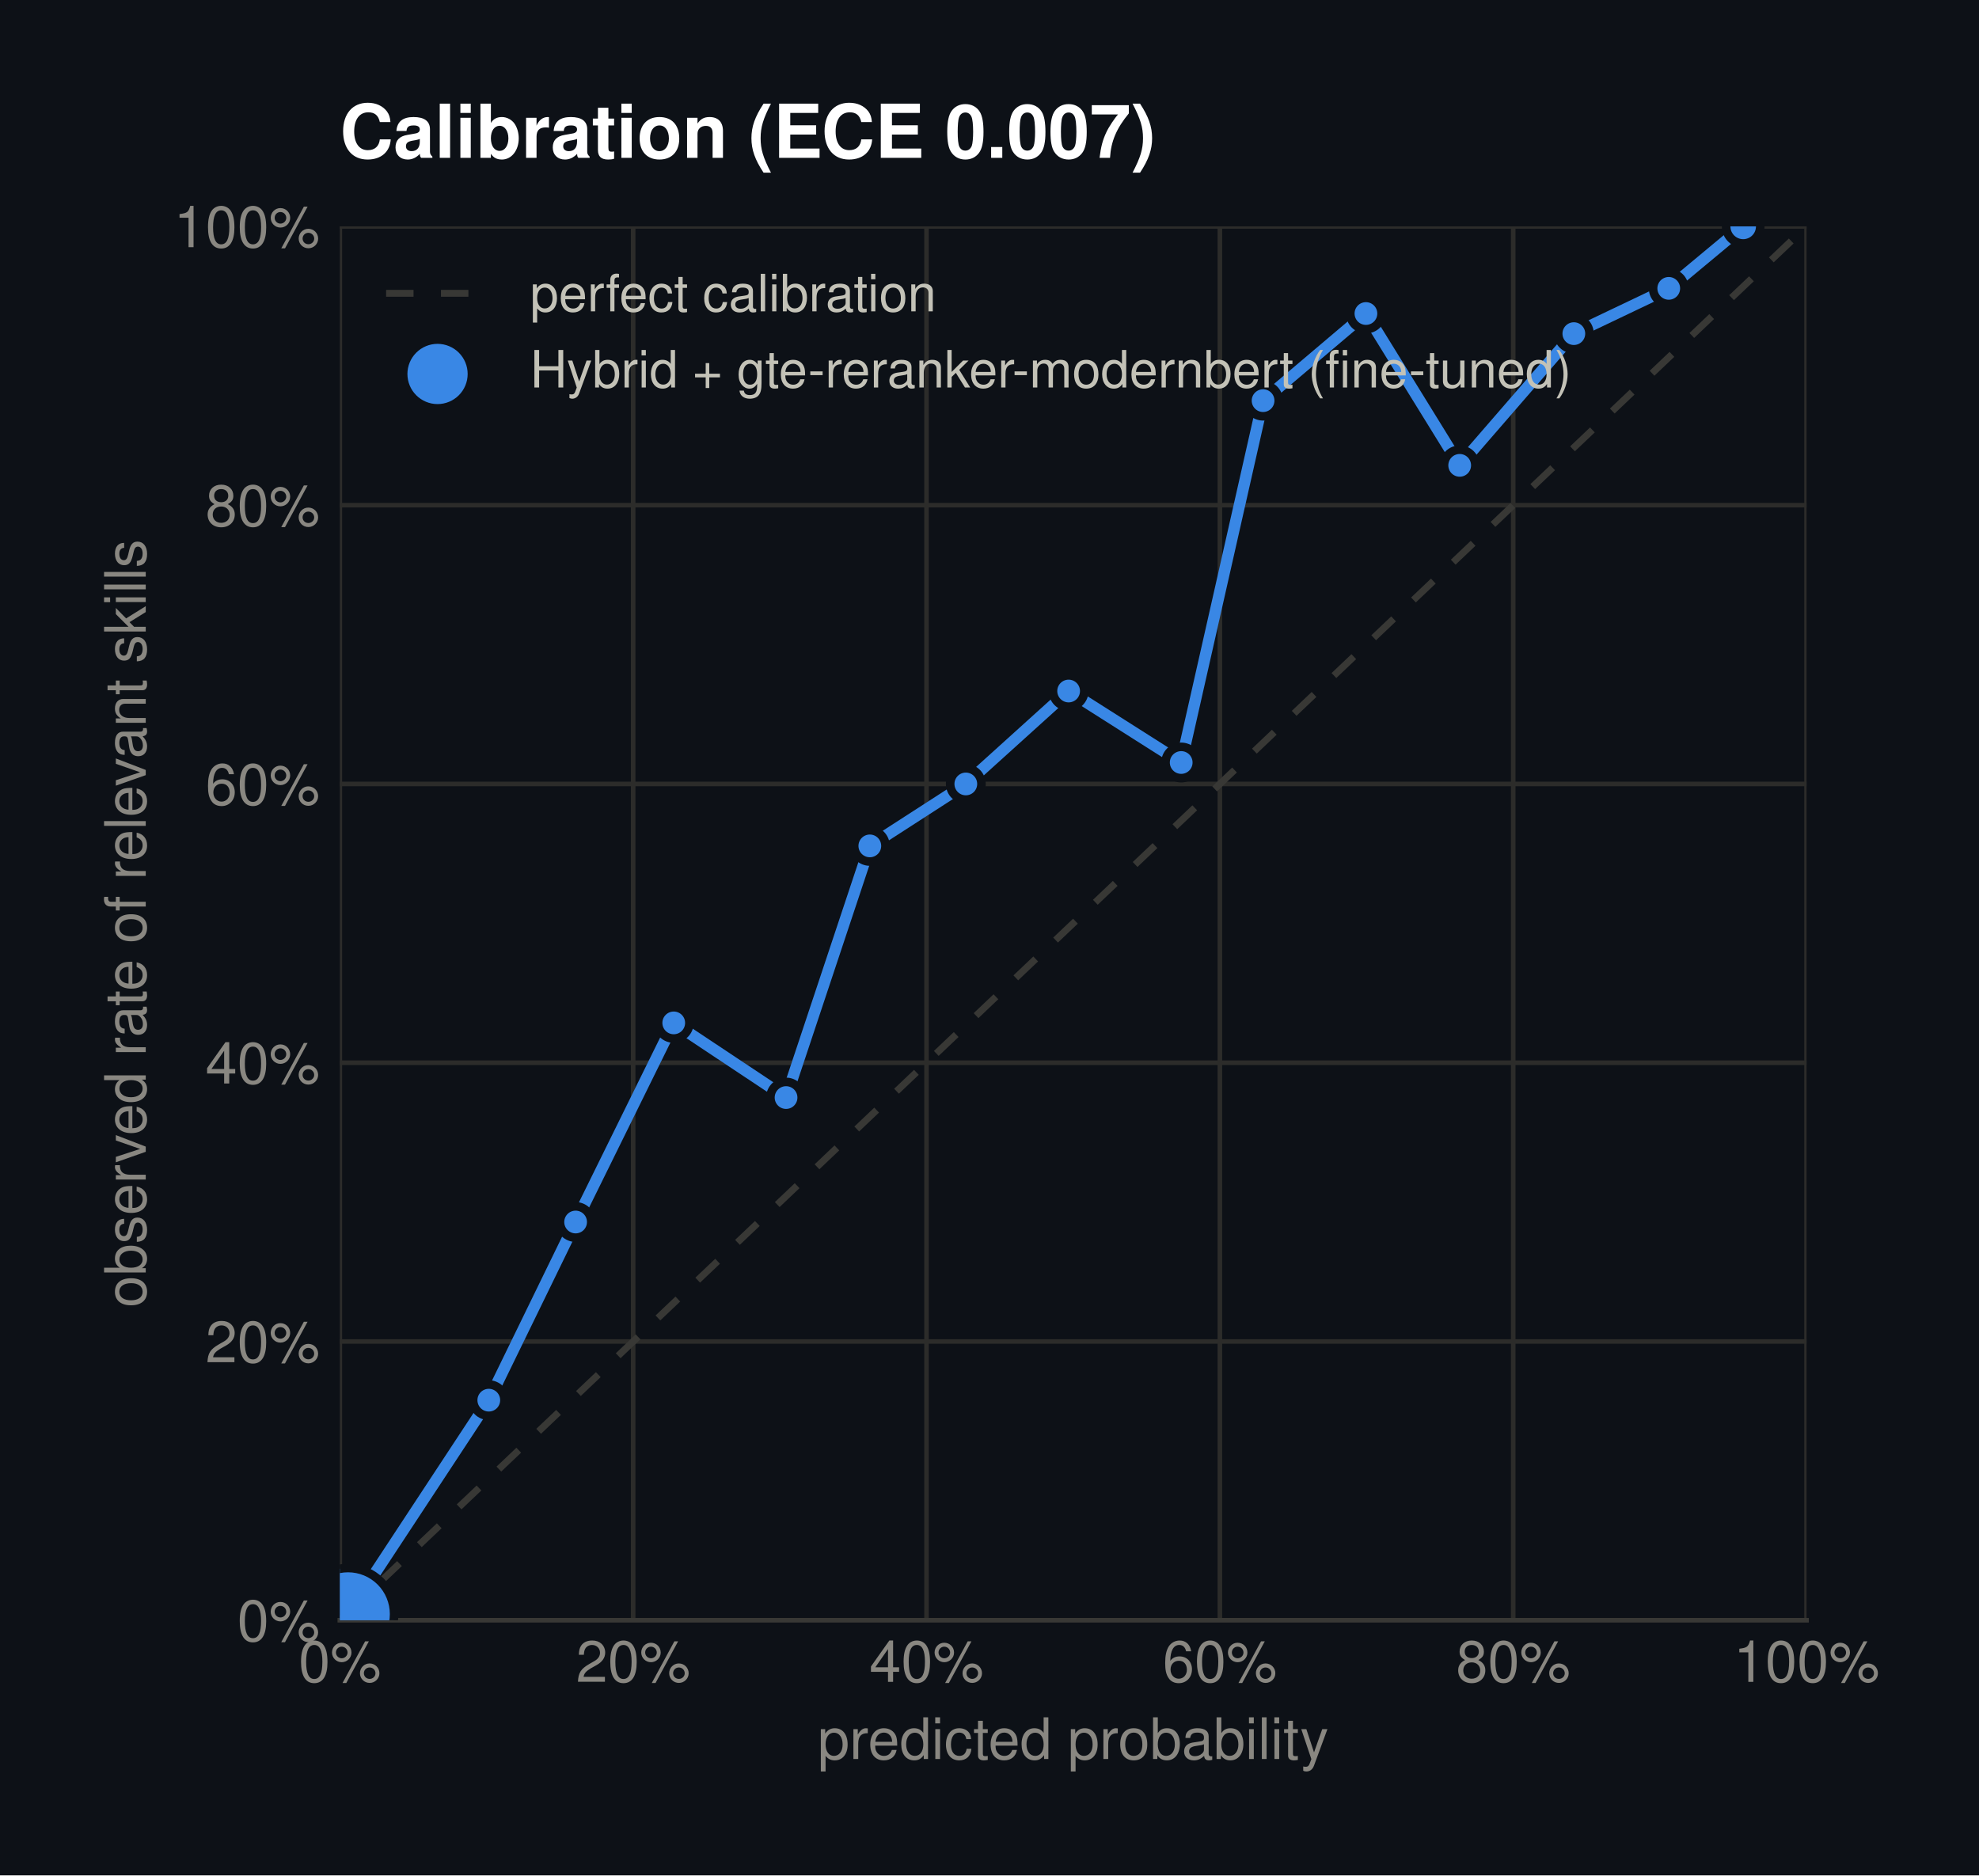
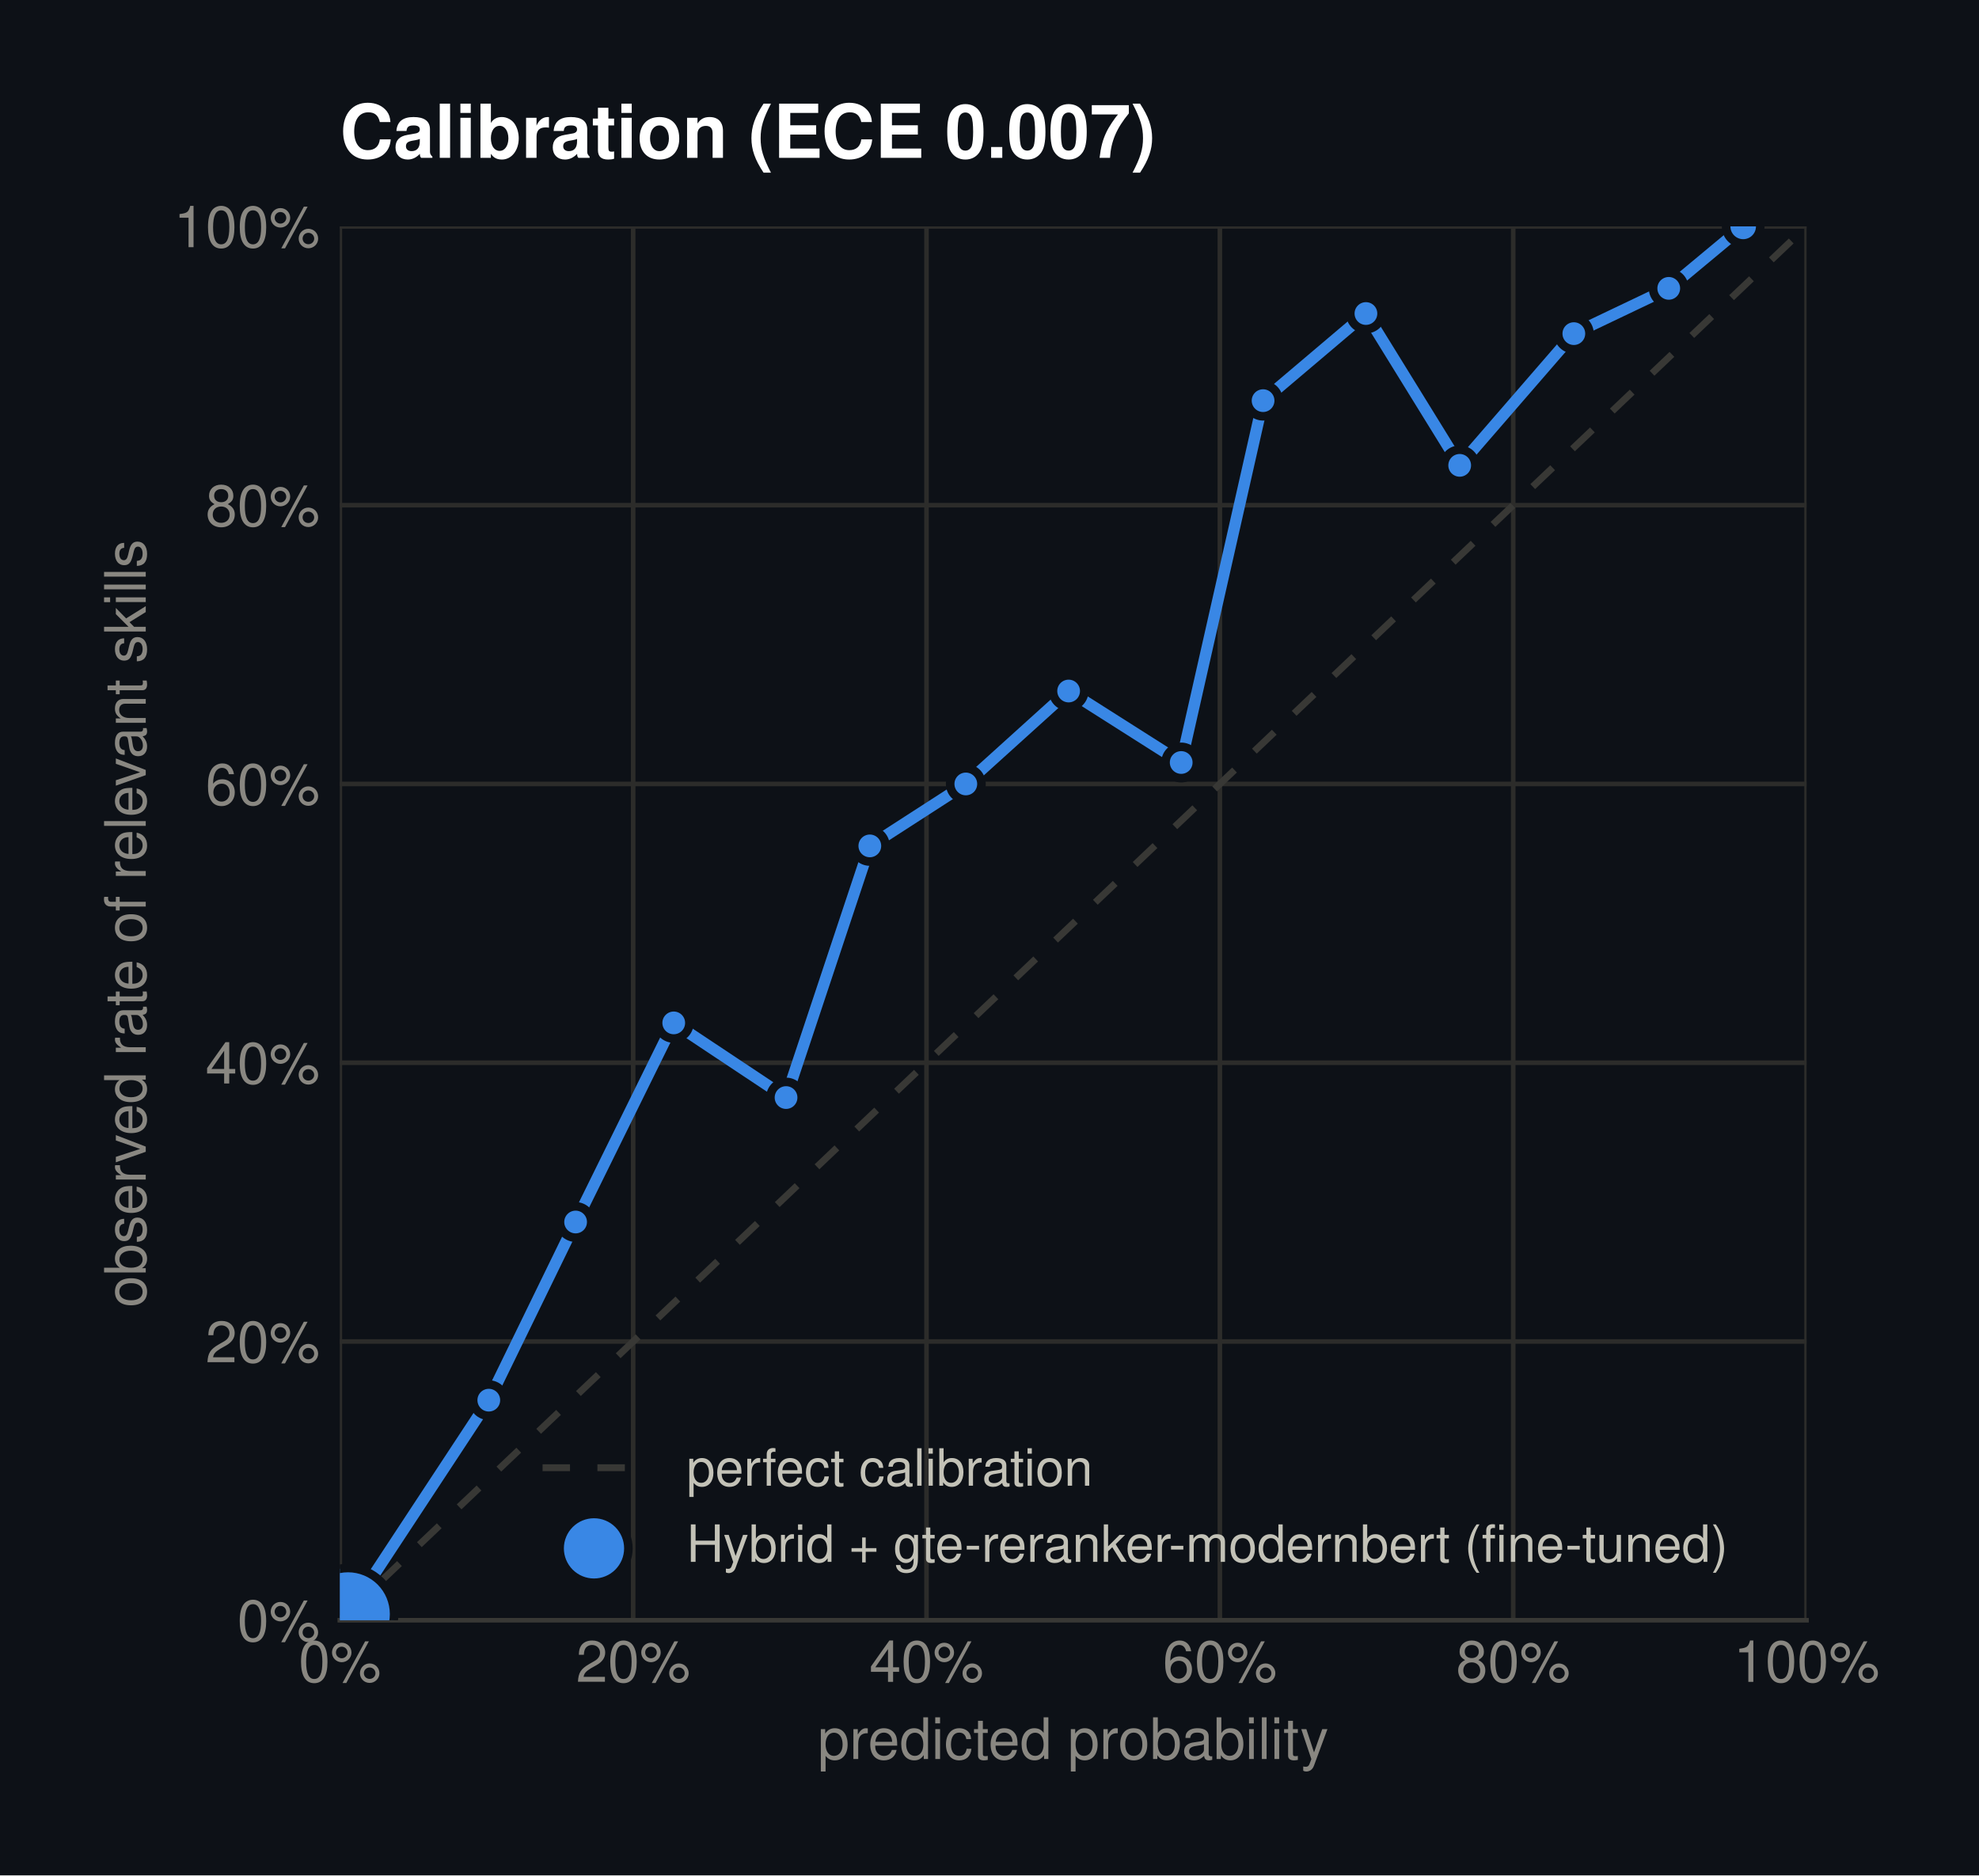
<svg xmlns="http://www.w3.org/2000/svg" xmlns:xlink="http://www.w3.org/1999/xlink" width="346.328pt" height="328.201pt" viewBox="0 0 346.328 328.201" version="1.1">
  <defs>
    <style type="text/css">*{stroke-linejoin: round; stroke-linecap: butt}</style>
  </defs>
  <g id="figure_1">
    <g id="patch_1">
      <path d="M 0 328.201  L 346.328 328.201  L 346.328 0  L 0 0  z " style="fill: #0d1117" />
    </g>
    <g id="axes_1">
      <g id="patch_2">
        <path d="M 59.47 283.56  L 316.15 283.56  L 316.15 39.624  L 59.47 39.624  z " style="fill: #0d1117" />
      </g>
      <g id="matplotlib.axis_1">
        <g id="xtick_1">
          <g id="line2d_1">
-             <path d="M 59.47 283.56  L 59.47 39.624  " clip-path="url(#p9df51222df)" style="fill: none; stroke: #2c2c2a; stroke-width: 0.8; stroke-linecap: square" />
+             <path d="M 59.47 283.56  L 59.47 39.624  " clip-path="url(#p7edad012fd)" style="fill: none; stroke: #2c2c2a; stroke-width: 0.8; stroke-linecap: square" />
          </g>
          <g id="line2d_2" />
          <g id="text_1">
            <text style="font-size: 10px; font-family: 'Segoe UI', 'Helvetica', 'Arial', 'DejaVu Sans'; text-anchor: middle; fill: #898781" x="59.47" y="294.34" transform="rotate(-0 59.47012 294.3403)">0%</text>
          </g>
        </g>
        <g id="xtick_2">
          <g id="line2d_3">
-             <path d="M 110.806 283.56  L 110.806 39.624  " clip-path="url(#p9df51222df)" style="fill: none; stroke: #2c2c2a; stroke-width: 0.8; stroke-linecap: square" />
+             <path d="M 110.806 283.56  L 110.806 39.624  " clip-path="url(#p7edad012fd)" style="fill: none; stroke: #2c2c2a; stroke-width: 0.8; stroke-linecap: square" />
          </g>
          <g id="line2d_4" />
          <g id="text_2">
            <text style="font-size: 10px; font-family: 'Segoe UI', 'Helvetica', 'Arial', 'DejaVu Sans'; text-anchor: middle; fill: #898781" x="110.806" y="294.34" transform="rotate(-0 110.8061 294.3403)">20%</text>
          </g>
        </g>
        <g id="xtick_3">
          <g id="line2d_5">
-             <path d="M 162.142 283.56  L 162.142 39.624  " clip-path="url(#p9df51222df)" style="fill: none; stroke: #2c2c2a; stroke-width: 0.8; stroke-linecap: square" />
+             <path d="M 162.142 283.56  L 162.142 39.624  " clip-path="url(#p7edad012fd)" style="fill: none; stroke: #2c2c2a; stroke-width: 0.8; stroke-linecap: square" />
          </g>
          <g id="line2d_6" />
          <g id="text_3">
            <text style="font-size: 10px; font-family: 'Segoe UI', 'Helvetica', 'Arial', 'DejaVu Sans'; text-anchor: middle; fill: #898781" x="162.142" y="294.34" transform="rotate(-0 162.1421 294.3403)">40%</text>
          </g>
        </g>
        <g id="xtick_4">
          <g id="line2d_7">
-             <path d="M 213.478 283.56  L 213.478 39.624  " clip-path="url(#p9df51222df)" style="fill: none; stroke: #2c2c2a; stroke-width: 0.8; stroke-linecap: square" />
+             <path d="M 213.478 283.56  L 213.478 39.624  " clip-path="url(#p7edad012fd)" style="fill: none; stroke: #2c2c2a; stroke-width: 0.8; stroke-linecap: square" />
          </g>
          <g id="line2d_8" />
          <g id="text_4">
            <text style="font-size: 10px; font-family: 'Segoe UI', 'Helvetica', 'Arial', 'DejaVu Sans'; text-anchor: middle; fill: #898781" x="213.478" y="294.34" transform="rotate(-0 213.4781 294.3403)">60%</text>
          </g>
        </g>
        <g id="xtick_5">
          <g id="line2d_9">
-             <path d="M 264.814 283.56  L 264.814 39.624  " clip-path="url(#p9df51222df)" style="fill: none; stroke: #2c2c2a; stroke-width: 0.8; stroke-linecap: square" />
+             <path d="M 264.814 283.56  L 264.814 39.624  " clip-path="url(#p7edad012fd)" style="fill: none; stroke: #2c2c2a; stroke-width: 0.8; stroke-linecap: square" />
          </g>
          <g id="line2d_10" />
          <g id="text_5">
            <text style="font-size: 10px; font-family: 'Segoe UI', 'Helvetica', 'Arial', 'DejaVu Sans'; text-anchor: middle; fill: #898781" x="264.814" y="294.34" transform="rotate(-0 264.8141 294.3403)">80%</text>
          </g>
        </g>
        <g id="xtick_6">
          <g id="line2d_11">
-             <path d="M 316.15 283.56  L 316.15 39.624  " clip-path="url(#p9df51222df)" style="fill: none; stroke: #2c2c2a; stroke-width: 0.8; stroke-linecap: square" />
+             <path d="M 316.15 283.56  L 316.15 39.624  " clip-path="url(#p7edad012fd)" style="fill: none; stroke: #2c2c2a; stroke-width: 0.8; stroke-linecap: square" />
          </g>
          <g id="line2d_12" />
          <g id="text_6">
            <text style="font-size: 10px; font-family: 'Segoe UI', 'Helvetica', 'Arial', 'DejaVu Sans'; text-anchor: middle; fill: #898781" x="316.15" y="294.34" transform="rotate(-0 316.1501 294.3403)">100%</text>
          </g>
        </g>
        <g id="text_7">
          <text style="font-size: 10px; font-family: 'Segoe UI', 'Helvetica', 'Arial', 'DejaVu Sans'; text-anchor: middle; fill: #898781" x="187.81" y="307.848" transform="rotate(-0 187.8101 307.848)">predicted probability</text>
        </g>
      </g>
      <g id="matplotlib.axis_2">
        <g id="ytick_1">
          <g id="line2d_13">
-             <path d="M 59.47 283.56  L 316.15 283.56  " clip-path="url(#p9df51222df)" style="fill: none; stroke: #2c2c2a; stroke-width: 0.8; stroke-linecap: square" />
+             <path d="M 59.47 283.56  L 316.15 283.56  " clip-path="url(#p7edad012fd)" style="fill: none; stroke: #2c2c2a; stroke-width: 0.8; stroke-linecap: square" />
          </g>
          <g id="line2d_14" />
          <g id="text_8">
            <text style="font-size: 10px; font-family: 'Segoe UI', 'Helvetica', 'Arial', 'DejaVu Sans'; text-anchor: end; fill: #898781" x="55.97" y="287.2" transform="rotate(-0 55.97012 287.2002)">0%</text>
          </g>
        </g>
        <g id="ytick_2">
          <g id="line2d_15">
-             <path d="M 59.47 234.773  L 316.15 234.773  " clip-path="url(#p9df51222df)" style="fill: none; stroke: #2c2c2a; stroke-width: 0.8; stroke-linecap: square" />
+             <path d="M 59.47 234.773  L 316.15 234.773  " clip-path="url(#p7edad012fd)" style="fill: none; stroke: #2c2c2a; stroke-width: 0.8; stroke-linecap: square" />
          </g>
          <g id="line2d_16" />
          <g id="text_9">
            <text style="font-size: 10px; font-family: 'Segoe UI', 'Helvetica', 'Arial', 'DejaVu Sans'; text-anchor: end; fill: #898781" x="55.97" y="238.413" transform="rotate(-0 55.97012 238.413)">20%</text>
          </g>
        </g>
        <g id="ytick_3">
          <g id="line2d_17">
-             <path d="M 59.47 185.986  L 316.15 185.986  " clip-path="url(#p9df51222df)" style="fill: none; stroke: #2c2c2a; stroke-width: 0.8; stroke-linecap: square" />
+             <path d="M 59.47 185.986  L 316.15 185.986  " clip-path="url(#p7edad012fd)" style="fill: none; stroke: #2c2c2a; stroke-width: 0.8; stroke-linecap: square" />
          </g>
          <g id="line2d_18" />
          <g id="text_10">
            <text style="font-size: 10px; font-family: 'Segoe UI', 'Helvetica', 'Arial', 'DejaVu Sans'; text-anchor: end; fill: #898781" x="55.97" y="189.626" transform="rotate(-0 55.97012 189.6258)">40%</text>
          </g>
        </g>
        <g id="ytick_4">
          <g id="line2d_19">
-             <path d="M 59.47 137.198  L 316.15 137.198  " clip-path="url(#p9df51222df)" style="fill: none; stroke: #2c2c2a; stroke-width: 0.8; stroke-linecap: square" />
+             <path d="M 59.47 137.198  L 316.15 137.198  " clip-path="url(#p7edad012fd)" style="fill: none; stroke: #2c2c2a; stroke-width: 0.8; stroke-linecap: square" />
          </g>
          <g id="line2d_20" />
          <g id="text_11">
            <text style="font-size: 10px; font-family: 'Segoe UI', 'Helvetica', 'Arial', 'DejaVu Sans'; text-anchor: end; fill: #898781" x="55.97" y="140.839" transform="rotate(-0 55.97012 140.8386)">60%</text>
          </g>
        </g>
        <g id="ytick_5">
          <g id="line2d_21">
-             <path d="M 59.47 88.411  L 316.15 88.411  " clip-path="url(#p9df51222df)" style="fill: none; stroke: #2c2c2a; stroke-width: 0.8; stroke-linecap: square" />
+             <path d="M 59.47 88.411  L 316.15 88.411  " clip-path="url(#p7edad012fd)" style="fill: none; stroke: #2c2c2a; stroke-width: 0.8; stroke-linecap: square" />
          </g>
          <g id="line2d_22" />
          <g id="text_12">
            <text style="font-size: 10px; font-family: 'Segoe UI', 'Helvetica', 'Arial', 'DejaVu Sans'; text-anchor: end; fill: #898781" x="55.97" y="92.051" transform="rotate(-0 55.97012 92.0514)">80%</text>
          </g>
        </g>
        <g id="ytick_6">
          <g id="line2d_23">
-             <path d="M 59.47 39.624  L 316.15 39.624  " clip-path="url(#p9df51222df)" style="fill: none; stroke: #2c2c2a; stroke-width: 0.8; stroke-linecap: square" />
+             <path d="M 59.47 39.624  L 316.15 39.624  " clip-path="url(#p7edad012fd)" style="fill: none; stroke: #2c2c2a; stroke-width: 0.8; stroke-linecap: square" />
          </g>
          <g id="line2d_24" />
          <g id="text_13">
            <text style="font-size: 10px; font-family: 'Segoe UI', 'Helvetica', 'Arial', 'DejaVu Sans'; text-anchor: end; fill: #898781" x="55.97" y="43.264" transform="rotate(-0 55.97012 43.2642)">100%</text>
          </g>
        </g>
        <g id="text_14">
          <text style="font-size: 10px; font-family: 'Segoe UI', 'Helvetica', 'Arial', 'DejaVu Sans'; text-anchor: middle; fill: #898781" x="25.509" y="161.592" transform="rotate(-90 25.50937 161.5921)">observed rate of relevant skills</text>
        </g>
      </g>
      <g id="line2d_25">
-         <path d="M 59.47 283.56  L 316.15 39.624  " clip-path="url(#p9df51222df)" style="fill: none; stroke-dasharray: 4.8,4.8; stroke-dashoffset: 0; stroke: #383835; stroke-width: 1.2" />
+         <path d="M 59.47 283.56  L 316.15 39.624  " clip-path="url(#p7edad012fd)" style="fill: none; stroke-dasharray: 4.8,4.8; stroke-dashoffset: 0; stroke: #383835; stroke-width: 1.2" />
      </g>
      <g id="line2d_26">
-         <path d="M 60.91 282.479  L 85.54 245.044  L 100.733 213.864  L 117.906 179.016  L 137.561 192.084  L 152.221 148.04  L 169.019 137.198  L 187.012 120.936  L 206.711 133.446  L 221.042 70.116  L 239.039 54.87  L 255.448 81.442  L 275.425 58.388  L 292.034 50.466  L 305.062 39.624  " clip-path="url(#p9df51222df)" style="fill: none; stroke: #3987e5; stroke-width: 2; stroke-linecap: square" />
+         <path d="M 60.91 282.479  L 85.54 245.044  L 100.733 213.864  L 117.906 179.016  L 137.561 192.084  L 152.221 148.04  L 169.019 137.198  L 187.012 120.936  L 206.711 133.446  L 221.042 70.116  L 239.039 54.87  L 255.448 81.442  L 275.425 58.388  L 292.034 50.466  L 305.062 39.624  " clip-path="url(#p7edad012fd)" style="fill: none; stroke: #3987e5; stroke-width: 2; stroke-linecap: square" />
      </g>
      <g id="patch_3">
        <path d="M 59.47 283.56  L 316.15 283.56  " style="fill: none; stroke: #383835; stroke-width: 0.8; stroke-linejoin: miter; stroke-linecap: square" />
      </g>
      <g id="PathCollection_1">
-         <path d="M 60.91 290.541  C 63.048 290.541 65.099 289.692 66.611 288.18  C 68.123 286.668 68.972 284.617 68.972 282.479  C 68.972 280.341 68.123 278.29 66.611 276.778  C 65.099 275.266 63.048 274.417 60.91 274.417  C 58.772 274.417 56.721 275.266 55.209 276.778  C 53.697 278.29 52.848 280.341 52.848 282.479  C 52.848 284.617 53.697 286.668 55.209 288.18  C 56.721 289.692 58.772 290.541 60.91 290.541  z " clip-path="url(#p9df51222df)" style="fill: #3987e5; stroke: #0d1117; stroke-width: 1.5" />
-         <path d="M 85.54 247.782  C 86.266 247.782 86.963 247.494 87.477 246.98  C 87.99 246.467 88.279 245.77 88.279 245.044  C 88.279 244.318 87.99 243.621 87.477 243.107  C 86.963 242.594 86.266 242.305 85.54 242.305  C 84.814 242.305 84.117 242.594 83.604 243.107  C 83.09 243.621 82.802 244.318 82.802 245.044  C 82.802 245.77 83.09 246.467 83.604 246.98  C 84.117 247.494 84.814 247.782 85.54 247.782  z " clip-path="url(#p9df51222df)" style="fill: #3987e5; stroke: #0d1117; stroke-width: 1.5" />
-         <path d="M 100.733 216.603  C 101.459 216.603 102.156 216.314 102.669 215.801  C 103.183 215.287 103.471 214.59 103.471 213.864  C 103.471 213.138 103.183 212.441 102.669 211.928  C 102.156 211.414 101.459 211.125 100.733 211.125  C 100.007 211.125 99.31 211.414 98.796 211.928  C 98.283 212.441 97.994 213.138 97.994 213.864  C 97.994 214.59 98.283 215.287 98.796 215.801  C 99.31 216.314 100.007 216.603 100.733 216.603  z " clip-path="url(#p9df51222df)" style="fill: #3987e5; stroke: #0d1117; stroke-width: 1.5" />
-         <path d="M 117.906 181.755  C 118.632 181.755 119.328 181.466 119.842 180.953  C 120.356 180.439 120.644 179.742 120.644 179.016  C 120.644 178.29 120.356 177.593 119.842 177.08  C 119.328 176.566 118.632 176.277 117.906 176.277  C 117.179 176.277 116.483 176.566 115.969 177.08  C 115.455 177.593 115.167 178.29 115.167 179.016  C 115.167 179.742 115.455 180.439 115.969 180.953  C 116.483 181.466 117.179 181.755 117.906 181.755  z " clip-path="url(#p9df51222df)" style="fill: #3987e5; stroke: #0d1117; stroke-width: 1.5" />
-         <path d="M 137.561 194.823  C 138.287 194.823 138.984 194.534 139.497 194.021  C 140.011 193.507 140.299 192.81 140.299 192.084  C 140.299 191.358 140.011 190.661 139.497 190.148  C 138.984 189.634 138.287 189.345 137.561 189.345  C 136.834 189.345 136.138 189.634 135.624 190.148  C 135.111 190.661 134.822 191.358 134.822 192.084  C 134.822 192.81 135.111 193.507 135.624 194.021  C 136.138 194.534 136.834 194.823 137.561 194.823  z " clip-path="url(#p9df51222df)" style="fill: #3987e5; stroke: #0d1117; stroke-width: 1.5" />
-         <path d="M 152.221 150.779  C 152.948 150.779 153.644 150.49 154.158 149.977  C 154.672 149.463 154.96 148.766 154.96 148.04  C 154.96 147.314 154.672 146.617 154.158 146.104  C 153.644 145.59 152.948 145.301 152.221 145.301  C 151.495 145.301 150.799 145.59 150.285 146.104  C 149.771 146.617 149.483 147.314 149.483 148.04  C 149.483 148.766 149.771 149.463 150.285 149.977  C 150.799 150.49 151.495 150.779 152.221 150.779  z " clip-path="url(#p9df51222df)" style="fill: #3987e5; stroke: #0d1117; stroke-width: 1.5" />
-         <path d="M 169.019 139.937  C 169.746 139.937 170.442 139.649 170.956 139.135  C 171.469 138.621 171.758 137.925 171.758 137.198  C 171.758 136.472 171.469 135.776 170.956 135.262  C 170.442 134.748 169.746 134.46 169.019 134.46  C 168.293 134.46 167.596 134.748 167.083 135.262  C 166.569 135.776 166.281 136.472 166.281 137.198  C 166.281 137.925 166.569 138.621 167.083 139.135  C 167.596 139.649 168.293 139.937 169.019 139.937  z " clip-path="url(#p9df51222df)" style="fill: #3987e5; stroke: #0d1117; stroke-width: 1.5" />
-         <path d="M 187.012 123.675  C 187.738 123.675 188.435 123.386 188.948 122.873  C 189.462 122.359 189.75 121.662 189.75 120.936  C 189.75 120.21 189.462 119.513 188.948 119  C 188.435 118.486 187.738 118.197 187.012 118.197  C 186.285 118.197 185.589 118.486 185.075 119  C 184.562 119.513 184.273 120.21 184.273 120.936  C 184.273 121.662 184.562 122.359 185.075 122.873  C 185.589 123.386 186.285 123.675 187.012 123.675  z " clip-path="url(#p9df51222df)" style="fill: #3987e5; stroke: #0d1117; stroke-width: 1.5" />
-         <path d="M 206.711 136.184  C 207.437 136.184 208.134 135.896 208.648 135.382  C 209.161 134.869 209.45 134.172 209.45 133.446  C 209.45 132.719 209.161 132.023 208.648 131.509  C 208.134 130.996 207.437 130.707 206.711 130.707  C 205.985 130.707 205.288 130.996 204.775 131.509  C 204.261 132.023 203.972 132.719 203.972 133.446  C 203.972 134.172 204.261 134.869 204.775 135.382  C 205.288 135.896 205.985 136.184 206.711 136.184  z " clip-path="url(#p9df51222df)" style="fill: #3987e5; stroke: #0d1117; stroke-width: 1.5" />
-         <path d="M 221.042 72.855  C 221.768 72.855 222.465 72.566 222.978 72.053  C 223.492 71.539 223.78 70.842 223.78 70.116  C 223.78 69.39 223.492 68.693 222.978 68.18  C 222.465 67.666 221.768 67.377 221.042 67.377  C 220.315 67.377 219.619 67.666 219.105 68.18  C 218.592 68.693 218.303 69.39 218.303 70.116  C 218.303 70.842 218.592 71.539 219.105 72.053  C 219.619 72.566 220.315 72.855 221.042 72.855  z " clip-path="url(#p9df51222df)" style="fill: #3987e5; stroke: #0d1117; stroke-width: 1.5" />
-         <path d="M 239.039 57.609  C 239.766 57.609 240.462 57.32 240.976 56.807  C 241.489 56.293 241.778 55.596 241.778 54.87  C 241.778 54.144 241.489 53.447 240.976 52.934  C 240.462 52.42 239.766 52.131 239.039 52.131  C 238.313 52.131 237.616 52.42 237.103 52.934  C 236.589 53.447 236.301 54.144 236.301 54.87  C 236.301 55.596 236.589 56.293 237.103 56.807  C 237.616 57.32 238.313 57.609 239.039 57.609  z " clip-path="url(#p9df51222df)" style="fill: #3987e5; stroke: #0d1117; stroke-width: 1.5" />
-         <path d="M 255.448 84.18  C 256.174 84.18 256.871 83.892 257.385 83.378  C 257.898 82.865 258.187 82.168 258.187 81.442  C 258.187 80.715 257.898 80.019 257.385 79.505  C 256.871 78.992 256.174 78.703 255.448 78.703  C 254.722 78.703 254.025 78.992 253.512 79.505  C 252.998 80.019 252.709 80.715 252.709 81.442  C 252.709 82.168 252.998 82.865 253.512 83.378  C 254.025 83.892 254.722 84.18 255.448 84.18  z " clip-path="url(#p9df51222df)" style="fill: #3987e5; stroke: #0d1117; stroke-width: 1.5" />
-         <path d="M 275.425 61.127  C 276.151 61.127 276.848 60.838 277.362 60.325  C 277.875 59.811 278.164 59.115 278.164 58.388  C 278.164 57.662 277.875 56.965 277.362 56.452  C 276.848 55.938 276.151 55.65 275.425 55.65  C 274.699 55.65 274.002 55.938 273.489 56.452  C 272.975 56.965 272.686 57.662 272.686 58.388  C 272.686 59.115 272.975 59.811 273.489 60.325  C 274.002 60.838 274.699 61.127 275.425 61.127  z " clip-path="url(#p9df51222df)" style="fill: #3987e5; stroke: #0d1117; stroke-width: 1.5" />
-         <path d="M 292.034 53.204  C 292.76 53.204 293.457 52.916 293.97 52.402  C 294.484 51.889 294.772 51.192 294.772 50.466  C 294.772 49.739 294.484 49.043 293.97 48.529  C 293.457 48.016 292.76 47.727 292.034 47.727  C 291.307 47.727 290.611 48.016 290.097 48.529  C 289.584 49.043 289.295 49.739 289.295 50.466  C 289.295 51.192 289.584 51.889 290.097 52.402  C 290.611 52.916 291.307 53.204 292.034 53.204  z " clip-path="url(#p9df51222df)" style="fill: #3987e5; stroke: #0d1117; stroke-width: 1.5" />
-         <path d="M 305.062 42.61  C 305.854 42.61 306.613 42.296 307.173 41.736  C 307.733 41.176 308.048 40.416 308.048 39.624  C 308.048 38.832 307.733 38.073 307.173 37.513  C 306.613 36.953 305.854 36.638 305.062 36.638  C 304.27 36.638 303.51 36.953 302.95 37.513  C 302.39 38.073 302.076 38.832 302.076 39.624  C 302.076 40.416 302.39 41.176 302.95 41.736  C 303.51 42.296 304.27 42.61 305.062 42.61  z " clip-path="url(#p9df51222df)" style="fill: #3987e5; stroke: #0d1117; stroke-width: 1.5" />
+         <path d="M 60.91 290.541  C 63.048 290.541 65.099 289.692 66.611 288.18  C 68.123 286.668 68.972 284.617 68.972 282.479  C 68.972 280.341 68.123 278.29 66.611 276.778  C 65.099 275.266 63.048 274.417 60.91 274.417  C 58.772 274.417 56.721 275.266 55.209 276.778  C 53.697 278.29 52.848 280.341 52.848 282.479  C 52.848 284.617 53.697 286.668 55.209 288.18  C 56.721 289.692 58.772 290.541 60.91 290.541  z " clip-path="url(#p7edad012fd)" style="fill: #3987e5; stroke: #0d1117; stroke-width: 1.5" />
+         <path d="M 85.54 247.782  C 86.266 247.782 86.963 247.494 87.477 246.98  C 87.99 246.467 88.279 245.77 88.279 245.044  C 88.279 244.318 87.99 243.621 87.477 243.107  C 86.963 242.594 86.266 242.305 85.54 242.305  C 84.814 242.305 84.117 242.594 83.604 243.107  C 83.09 243.621 82.802 244.318 82.802 245.044  C 82.802 245.77 83.09 246.467 83.604 246.98  C 84.117 247.494 84.814 247.782 85.54 247.782  z " clip-path="url(#p7edad012fd)" style="fill: #3987e5; stroke: #0d1117; stroke-width: 1.5" />
+         <path d="M 100.733 216.603  C 101.459 216.603 102.156 216.314 102.669 215.801  C 103.183 215.287 103.471 214.59 103.471 213.864  C 103.471 213.138 103.183 212.441 102.669 211.928  C 102.156 211.414 101.459 211.125 100.733 211.125  C 100.007 211.125 99.31 211.414 98.796 211.928  C 98.283 212.441 97.994 213.138 97.994 213.864  C 97.994 214.59 98.283 215.287 98.796 215.801  C 99.31 216.314 100.007 216.603 100.733 216.603  z " clip-path="url(#p7edad012fd)" style="fill: #3987e5; stroke: #0d1117; stroke-width: 1.5" />
+         <path d="M 117.906 181.755  C 118.632 181.755 119.328 181.466 119.842 180.953  C 120.356 180.439 120.644 179.742 120.644 179.016  C 120.644 178.29 120.356 177.593 119.842 177.08  C 119.328 176.566 118.632 176.277 117.906 176.277  C 117.179 176.277 116.483 176.566 115.969 177.08  C 115.455 177.593 115.167 178.29 115.167 179.016  C 115.167 179.742 115.455 180.439 115.969 180.953  C 116.483 181.466 117.179 181.755 117.906 181.755  z " clip-path="url(#p7edad012fd)" style="fill: #3987e5; stroke: #0d1117; stroke-width: 1.5" />
+         <path d="M 137.561 194.823  C 138.287 194.823 138.984 194.534 139.497 194.021  C 140.011 193.507 140.299 192.81 140.299 192.084  C 140.299 191.358 140.011 190.661 139.497 190.148  C 138.984 189.634 138.287 189.345 137.561 189.345  C 136.834 189.345 136.138 189.634 135.624 190.148  C 135.111 190.661 134.822 191.358 134.822 192.084  C 134.822 192.81 135.111 193.507 135.624 194.021  C 136.138 194.534 136.834 194.823 137.561 194.823  z " clip-path="url(#p7edad012fd)" style="fill: #3987e5; stroke: #0d1117; stroke-width: 1.5" />
+         <path d="M 152.221 150.779  C 152.948 150.779 153.644 150.49 154.158 149.977  C 154.672 149.463 154.96 148.766 154.96 148.04  C 154.96 147.314 154.672 146.617 154.158 146.104  C 153.644 145.59 152.948 145.301 152.221 145.301  C 151.495 145.301 150.799 145.59 150.285 146.104  C 149.771 146.617 149.483 147.314 149.483 148.04  C 149.483 148.766 149.771 149.463 150.285 149.977  C 150.799 150.49 151.495 150.779 152.221 150.779  z " clip-path="url(#p7edad012fd)" style="fill: #3987e5; stroke: #0d1117; stroke-width: 1.5" />
+         <path d="M 169.019 139.937  C 169.746 139.937 170.442 139.649 170.956 139.135  C 171.469 138.621 171.758 137.925 171.758 137.198  C 171.758 136.472 171.469 135.776 170.956 135.262  C 170.442 134.748 169.746 134.46 169.019 134.46  C 168.293 134.46 167.596 134.748 167.083 135.262  C 166.569 135.776 166.281 136.472 166.281 137.198  C 166.281 137.925 166.569 138.621 167.083 139.135  C 167.596 139.649 168.293 139.937 169.019 139.937  z " clip-path="url(#p7edad012fd)" style="fill: #3987e5; stroke: #0d1117; stroke-width: 1.5" />
+         <path d="M 187.012 123.675  C 187.738 123.675 188.435 123.386 188.948 122.873  C 189.462 122.359 189.75 121.662 189.75 120.936  C 189.75 120.21 189.462 119.513 188.948 119  C 188.435 118.486 187.738 118.197 187.012 118.197  C 186.285 118.197 185.589 118.486 185.075 119  C 184.562 119.513 184.273 120.21 184.273 120.936  C 184.273 121.662 184.562 122.359 185.075 122.873  C 185.589 123.386 186.285 123.675 187.012 123.675  z " clip-path="url(#p7edad012fd)" style="fill: #3987e5; stroke: #0d1117; stroke-width: 1.5" />
+         <path d="M 206.711 136.184  C 207.437 136.184 208.134 135.896 208.648 135.382  C 209.161 134.869 209.45 134.172 209.45 133.446  C 209.45 132.719 209.161 132.023 208.648 131.509  C 208.134 130.996 207.437 130.707 206.711 130.707  C 205.985 130.707 205.288 130.996 204.775 131.509  C 204.261 132.023 203.972 132.719 203.972 133.446  C 203.972 134.172 204.261 134.869 204.775 135.382  C 205.288 135.896 205.985 136.184 206.711 136.184  z " clip-path="url(#p7edad012fd)" style="fill: #3987e5; stroke: #0d1117; stroke-width: 1.5" />
+         <path d="M 221.042 72.855  C 221.768 72.855 222.465 72.566 222.978 72.053  C 223.492 71.539 223.78 70.842 223.78 70.116  C 223.78 69.39 223.492 68.693 222.978 68.18  C 222.465 67.666 221.768 67.377 221.042 67.377  C 220.315 67.377 219.619 67.666 219.105 68.18  C 218.592 68.693 218.303 69.39 218.303 70.116  C 218.303 70.842 218.592 71.539 219.105 72.053  C 219.619 72.566 220.315 72.855 221.042 72.855  z " clip-path="url(#p7edad012fd)" style="fill: #3987e5; stroke: #0d1117; stroke-width: 1.5" />
+         <path d="M 239.039 57.609  C 239.766 57.609 240.462 57.32 240.976 56.807  C 241.489 56.293 241.778 55.596 241.778 54.87  C 241.778 54.144 241.489 53.447 240.976 52.934  C 240.462 52.42 239.766 52.131 239.039 52.131  C 238.313 52.131 237.616 52.42 237.103 52.934  C 236.589 53.447 236.301 54.144 236.301 54.87  C 236.301 55.596 236.589 56.293 237.103 56.807  C 237.616 57.32 238.313 57.609 239.039 57.609  z " clip-path="url(#p7edad012fd)" style="fill: #3987e5; stroke: #0d1117; stroke-width: 1.5" />
+         <path d="M 255.448 84.18  C 256.174 84.18 256.871 83.892 257.385 83.378  C 257.898 82.865 258.187 82.168 258.187 81.442  C 258.187 80.715 257.898 80.019 257.385 79.505  C 256.871 78.992 256.174 78.703 255.448 78.703  C 254.722 78.703 254.025 78.992 253.512 79.505  C 252.998 80.019 252.709 80.715 252.709 81.442  C 252.709 82.168 252.998 82.865 253.512 83.378  C 254.025 83.892 254.722 84.18 255.448 84.18  z " clip-path="url(#p7edad012fd)" style="fill: #3987e5; stroke: #0d1117; stroke-width: 1.5" />
+         <path d="M 275.425 61.127  C 276.151 61.127 276.848 60.838 277.362 60.325  C 277.875 59.811 278.164 59.115 278.164 58.388  C 278.164 57.662 277.875 56.965 277.362 56.452  C 276.848 55.938 276.151 55.65 275.425 55.65  C 274.699 55.65 274.002 55.938 273.489 56.452  C 272.975 56.965 272.686 57.662 272.686 58.388  C 272.686 59.115 272.975 59.811 273.489 60.325  C 274.002 60.838 274.699 61.127 275.425 61.127  z " clip-path="url(#p7edad012fd)" style="fill: #3987e5; stroke: #0d1117; stroke-width: 1.5" />
+         <path d="M 292.034 53.204  C 292.76 53.204 293.457 52.916 293.97 52.402  C 294.484 51.889 294.772 51.192 294.772 50.466  C 294.772 49.739 294.484 49.043 293.97 48.529  C 293.457 48.016 292.76 47.727 292.034 47.727  C 291.307 47.727 290.611 48.016 290.097 48.529  C 289.584 49.043 289.295 49.739 289.295 50.466  C 289.295 51.192 289.584 51.889 290.097 52.402  C 290.611 52.916 291.307 53.204 292.034 53.204  z " clip-path="url(#p7edad012fd)" style="fill: #3987e5; stroke: #0d1117; stroke-width: 1.5" />
+         <path d="M 305.062 42.61  C 305.854 42.61 306.613 42.296 307.173 41.736  C 307.733 41.176 308.048 40.416 308.048 39.624  C 308.048 38.832 307.733 38.073 307.173 37.513  C 306.613 36.953 305.854 36.638 305.062 36.638  C 304.27 36.638 303.51 36.953 302.95 37.513  C 302.39 38.073 302.076 38.832 302.076 39.624  C 302.076 40.416 302.39 41.176 302.95 41.736  C 303.51 42.296 304.27 42.61 305.062 42.61  z " clip-path="url(#p7edad012fd)" style="fill: #3987e5; stroke: #0d1117; stroke-width: 1.5" />
      </g>
      <g id="text_15">
        <text style="font-weight: 600; font-size: 13px; font-family: 'Segoe UI', 'Helvetica', 'Arial', 'DejaVu Sans'; text-anchor: start; fill: #ffffff" x="59.47" y="27.624" transform="rotate(-0 59.47012 27.62406)">Calibration (ECE 0.007)</text>
      </g>
      <g id="legend_1">
        <g id="line2d_27">
-           <path d="M 67.57 51.333  L 76.57 51.333  L 85.57 51.333  " style="fill: none; stroke-dasharray: 4.8,4.8; stroke-dashoffset: 0; stroke: #383835; stroke-width: 1.2" />
+           <path d="M 94.95 256.864  L 103.95 256.864  L 112.95 256.864  " style="fill: none; stroke-dasharray: 4.8,4.8; stroke-dashoffset: 0; stroke: #383835; stroke-width: 1.2" />
        </g>
        <g id="text_16">
-           <text style="font-size: 9px; font-family: 'Segoe UI', 'Helvetica', 'Arial', 'DejaVu Sans'; text-anchor: start; fill: #c3c2b7" x="92.77" y="54.483" transform="rotate(-0 92.77012 54.4825)">perfect calibration</text>
+           <text style="font-size: 9px; font-family: 'Segoe UI', 'Helvetica', 'Arial', 'DejaVu Sans'; text-anchor: start; fill: #c3c2b7" x="120.15" y="260.014" transform="rotate(-0 120.1498 260.0138)">perfect calibration</text>
        </g>
        <g id="PathCollection_2">
          <defs>
-             <path id="me490f56f60" d="M 0 6.021  C 1.597 6.021 3.128 5.386 4.257 4.257  C 5.386 3.128 6.021 1.597 6.021 0  C 6.021 -1.597 5.386 -3.128 4.257 -4.257  C 3.128 -5.386 1.597 -6.021 0 -6.021  C -1.597 -6.021 -3.128 -5.386 -4.257 -4.257  C -5.386 -3.128 -6.021 -1.597 -6.021 0  C -6.021 1.597 -5.386 3.128 -4.257 4.257  C -3.128 5.386 -1.597 6.021 0 6.021  z " style="stroke: #0d1117; stroke-width: 1.5" />
+             <path id="macbed18609" d="M 0 6.021  C 1.597 6.021 3.128 5.386 4.257 4.257  C 5.386 3.128 6.021 1.597 6.021 0  C 6.021 -1.597 5.386 -3.128 4.257 -4.257  C 3.128 -5.386 1.597 -6.021 0 -6.021  C -1.597 -6.021 -3.128 -5.386 -4.257 -4.257  C -5.386 -3.128 -6.021 -1.597 -6.021 0  C -6.021 1.597 -5.386 3.128 -4.257 4.257  C -3.128 5.386 -1.597 6.021 0 6.021  z " style="stroke: #0d1117; stroke-width: 1.5" />
          </defs>
          <g>
-             <use xlink:href="#me490f56f60" x="76.57" y="65.448" style="fill: #3987e5; stroke: #0d1117; stroke-width: 1.5" />
+             <use xlink:href="#macbed18609" x="103.95" y="270.98" style="fill: #3987e5; stroke: #0d1117; stroke-width: 1.5" />
          </g>
        </g>
        <g id="text_17">
-           <text style="font-size: 9px; font-family: 'Segoe UI', 'Helvetica', 'Arial', 'DejaVu Sans'; text-anchor: start; fill: #c3c2b7" x="92.77" y="67.811" transform="rotate(-0 92.77012 67.81094)">Hybrid + gte-reranker-modernbert (fine-tuned)</text>
+           <text style="font-size: 9px; font-family: 'Segoe UI', 'Helvetica', 'Arial', 'DejaVu Sans'; text-anchor: start; fill: #c3c2b7" x="120.15" y="273.342" transform="rotate(-0 120.1498 273.3422)">Hybrid + gte-reranker-modernbert (fine-tuned)</text>
        </g>
      </g>
    </g>
  </g>
  <defs>
-     <clipPath id="p9df51222df">
+     <clipPath id="p7edad012fd">
      <rect x="59.47" y="39.624" width="256.68" height="243.936" />
    </clipPath>
  </defs>
</svg>
